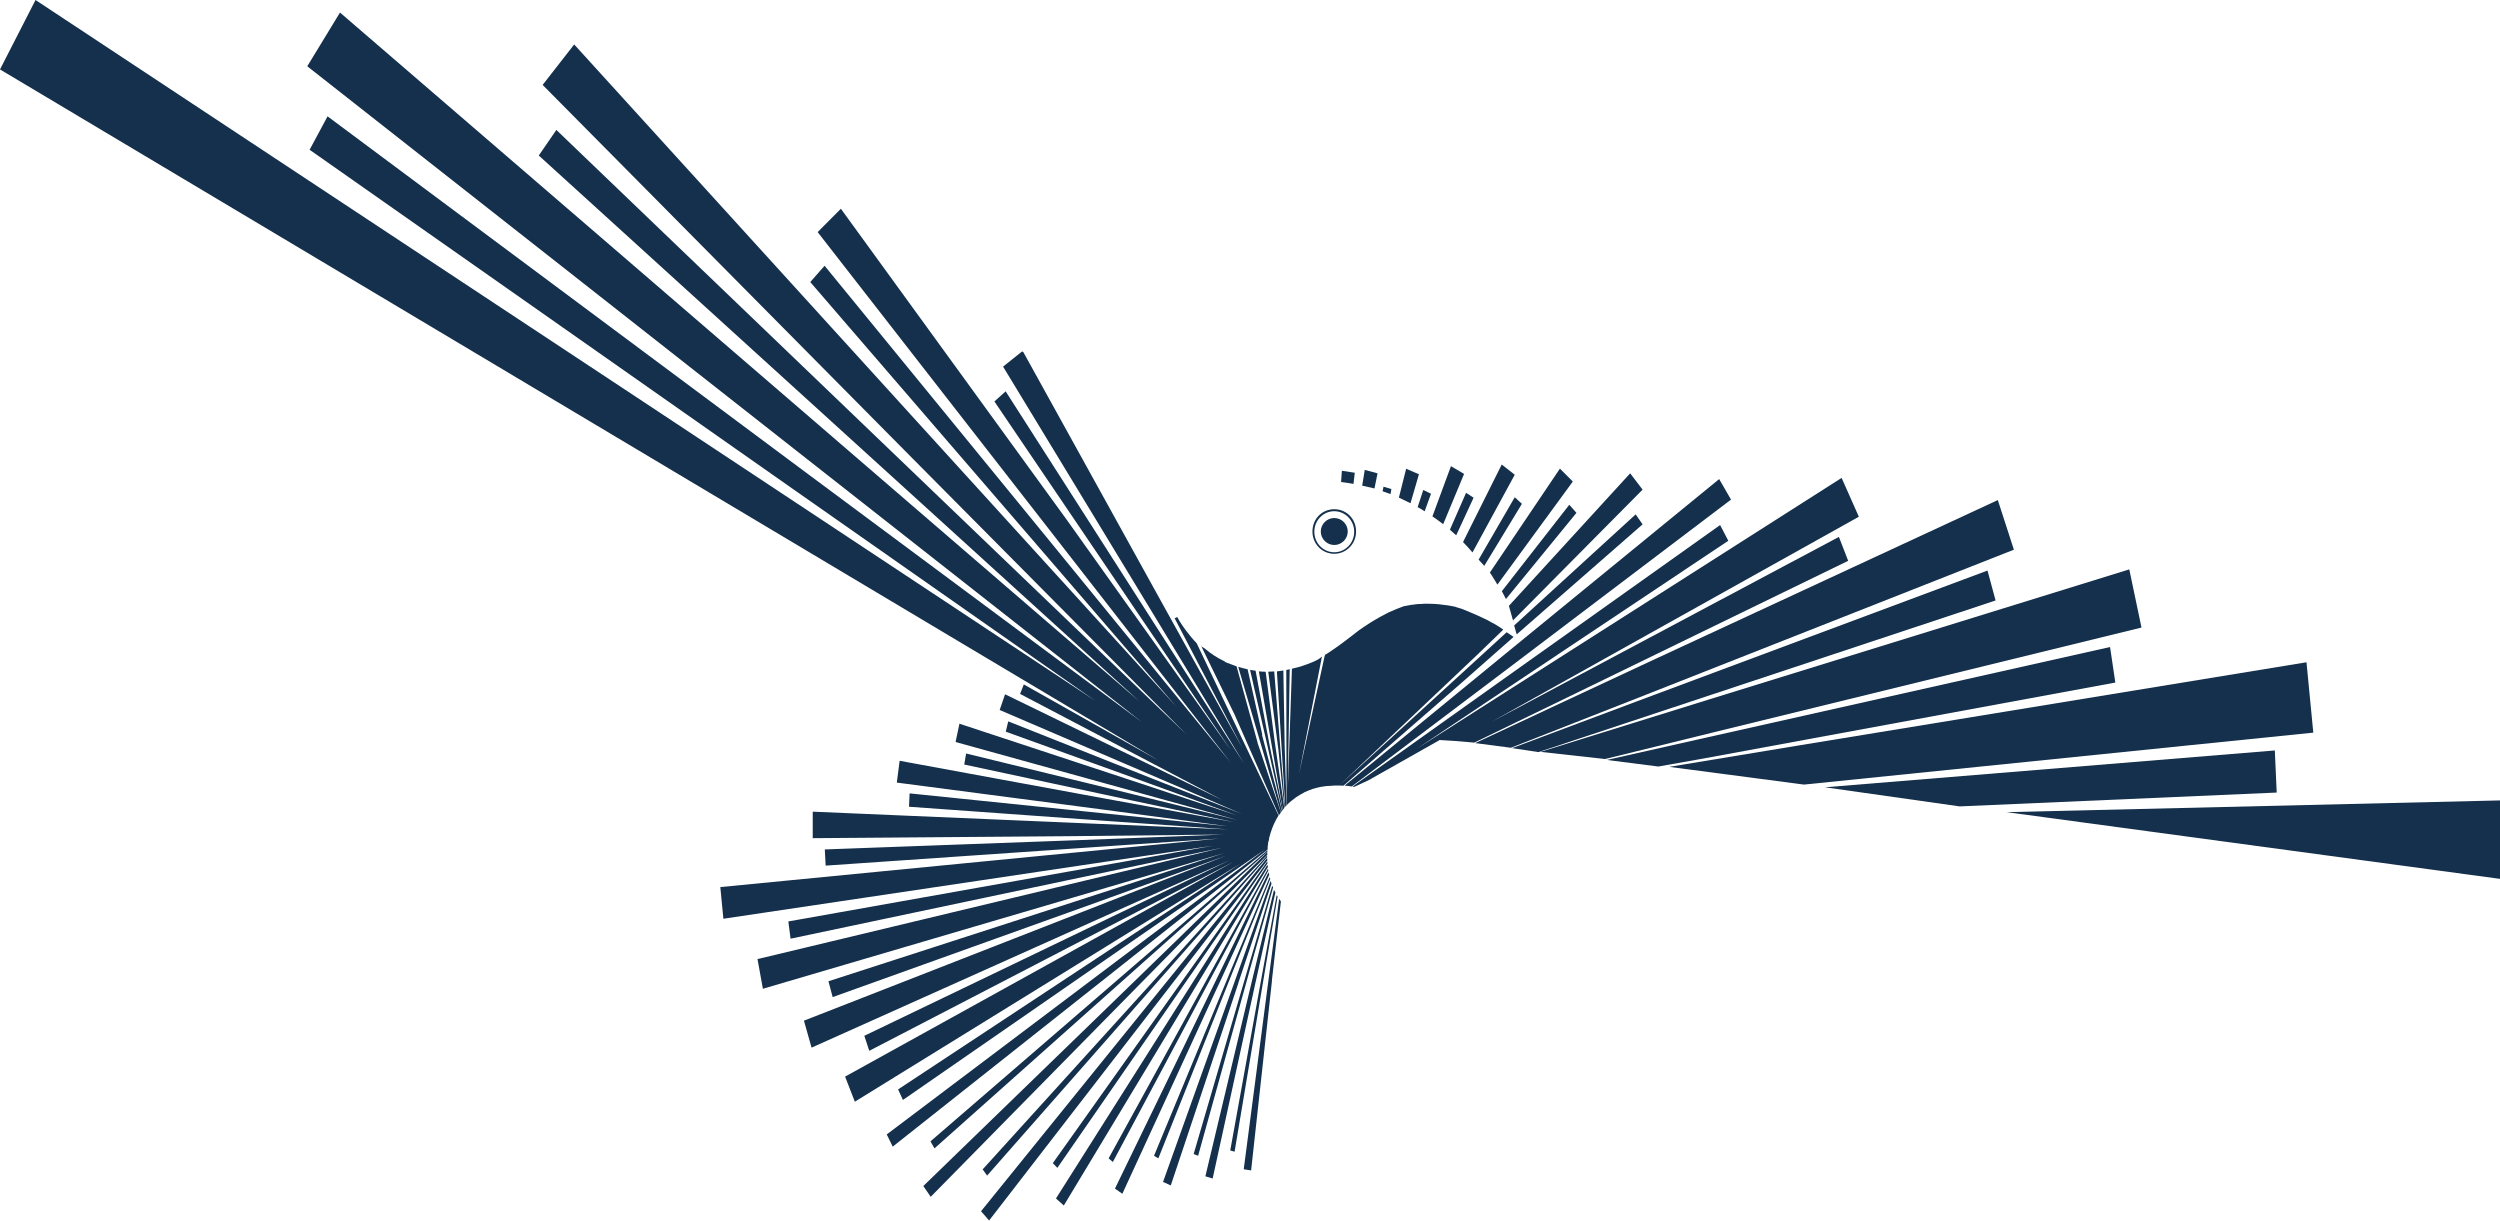
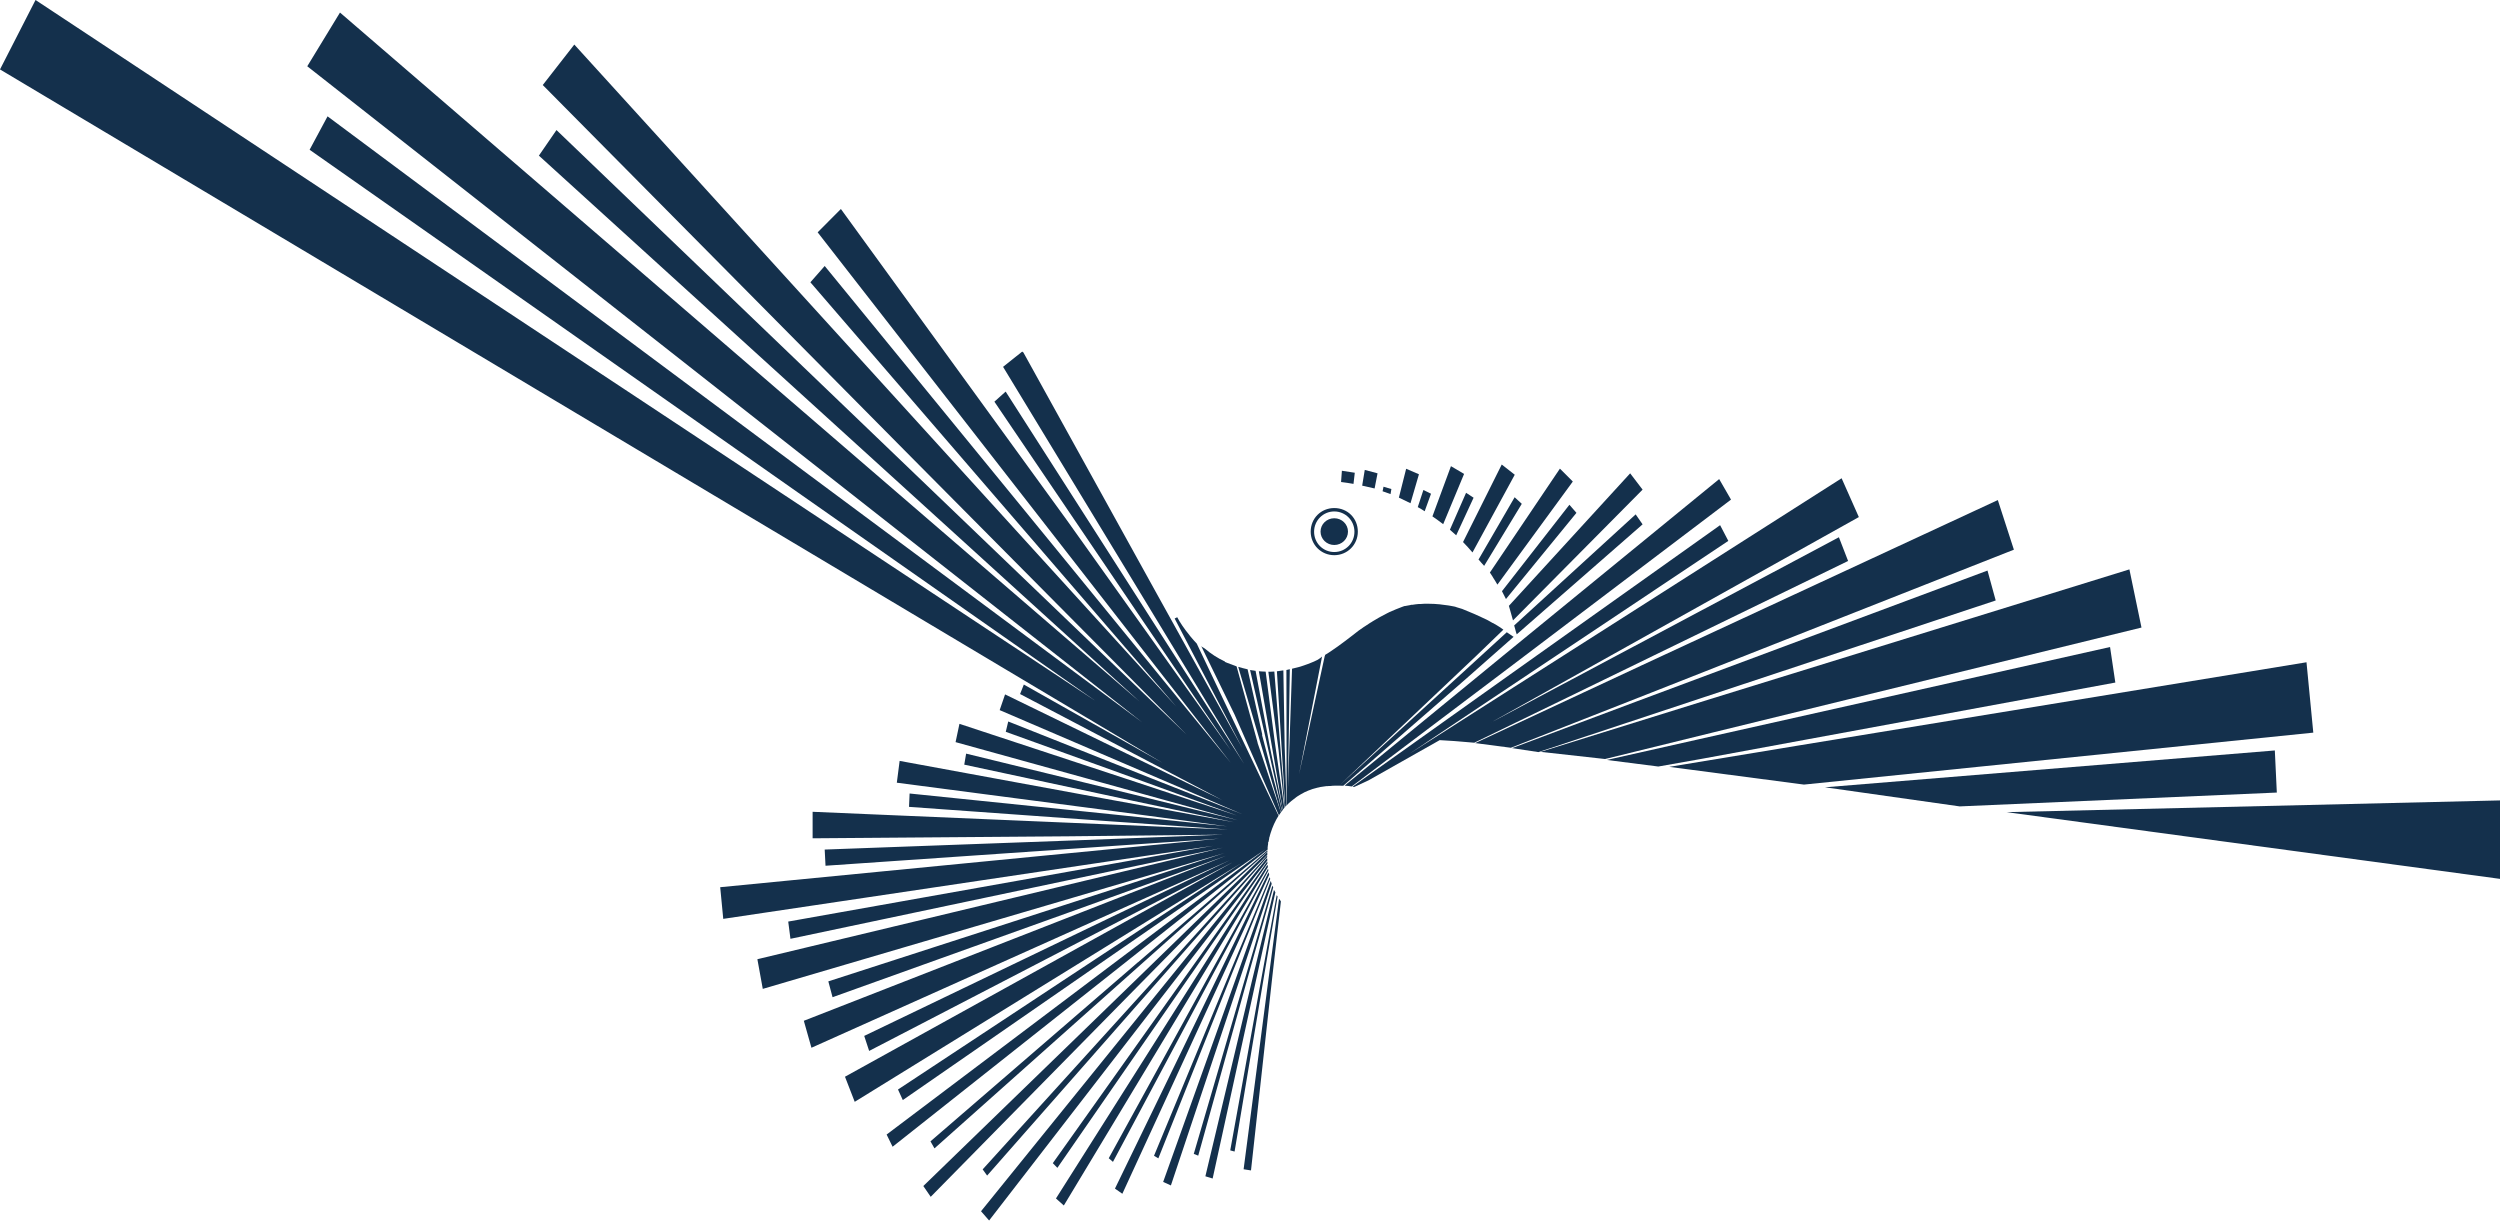
- <svg xmlns="http://www.w3.org/2000/svg" id="Layer_2" data-name="Layer 2" viewBox="287.42 0.00 213.17 104.07">
+ <svg xmlns="http://www.w3.org/2000/svg" id="Layer_2" data-name="Layer 2" viewBox="287.02 0.00 213.17 104.07">
  <g id="Layer_1-2" data-name="Layer 1">
    <g>
-       <path d="M402.83,41.26l.11-.95-1.1-.17-.07.96c.35.04.71.1,1.06.16h0Z" fill="#14304c" />
-       <polygon points="404.88 40.36 403.79 40.07 403.57 41.41 404.62 41.65 404.88 40.36" fill="#14304c" />
-       <polygon points="408.41 40.44 407.32 39.97 406.7 42.43 407.69 42.91 408.41 40.44" fill="#14304c" />
-       <path d="M410.48,44.69l1.78-4.28-1.12-.66-1.58,4.28c.31.21.62.44.91.66h0Z" fill="#14304c" />
-       <path d="M412.98,47.1h0s3.6-6.62,3.6-6.62l-1.11-.87-3.3,6.61c.28.29.55.58.8.88Z" fill="#14304c" />
-       <path d="M414.72,49.23c.13.2.25.39.38.62h0s6.43-8.79,6.43-8.79l-1.1-1.1-5.97,8.86c.09.15.18.28.26.4Z" fill="#14304c" />
-       <polygon points="416.43 52.9 427.48 41.75 426.42 40.36 416.08 51.66 416.43 52.9" fill="#14304c" />
-       <polygon points="484.67 62.47 484.09 56.47 440.63 63.59 429.75 65.39 441.24 66.9 484.67 62.47" fill="#14304c" />
-       <polygon points="406.06 41.7 405.39 41.5 405.31 41.89 405.99 42.13 406.06 41.7" fill="#14304c" />
-       <path d="M408.9,43.59h0s.54-1.49.54-1.49l-.66-.32-.48,1.46c.18.1.37.21.58.35Z" fill="#14304c" />
-       <path d="M411.59,45.64h0s1.48-3.2,1.48-3.2l-.64-.42-1.38,3.15c.19.17.37.32.53.47Z" fill="#14304c" />
-       <path d="M413.5,47.72s.09.1.17.19l.04.04c.1.12.22.24.27.3h0s3.21-5.29,3.21-5.29l-.61-.56-3.09,5.33Z" fill="#14304c" />
-       <polygon points="415.48 50.41 415.83 51.08 421.84 43.73 421.23 43.04 415.48 50.41" fill="#14304c" />
-       <path d="M416.53,53.33c.04.12.07.25.1.36.03.13.07.27.12.4h0s10.73-9.38,10.73-9.38l-.59-.85-10.37,9.48Z" fill="#14304c" />
-       <path d="M402.07,66.99c.2.01.4.04.61.07h0s13.46-10.16,13.46-10.16l18.88-14.3-1.01-1.75-18.45,15.08-13.49,11.06Z" fill="#14304c" />
-       <path d="M396.48,69.51c.05-.08.1-.16.16-.23l-2-5.97h.02s-.02-.04-.02-.04l-1.78-6.45c-.25-.09-.5-.18-.8-.3l-.19-.08v-.03c-.64-.3-1.22-.68-1.72-1.11-.05-.03-.1-.06-.14-.09h-.02s-.1-.08-.14-.11h0s2.84,5.83,2.84,5.83l3.78,8.59Z" fill="#14304c" />
-       <path d="M407.6,64.26l8.41-5.62,18.78-12.53-.7-1.34-18.47,13.13-12.88,9.17s.05,0,.07.01c.03,0,.06,0,.09.01h0s1.21-.56,1.21-.56l6.07-3.43,1.28.08,1.67.14,7.95-3.86,23.93-11.64-.79-2.04-29.66,15.79,31.36-17.51-1.47-3.31-23.66,15.08-13.19,8.41Z" fill="#14304c" />
-       <path d="M395.49,72.57s0-.02,0-.04v-.03l-11.03,9.54-17.7,15.28.34.6,28.39-25.29s0-.03,0-.05Z" fill="#14304c" />
-       <path d="M395.48,72.87c0-.06,0-.12,0-.19v-.02s-11.12,10.81-11.12,10.81l-18.21,17.66.63.92,17.86-18.16,10.84-11v-.02Z" fill="#14304c" />
-       <polygon points="413.23 63.35 413.23 63.35 413.19 63.36 416.25 63.76 428.17 59.08 459.14 46.87 457.77 42.64 427.4 56.73 413.23 63.35" fill="#14304c" />
-       <polygon points="418.77 64.11 424.28 64.72 433.63 62.42 470.02 53.51 468.98 48.55 433.05 59.67 418.77 64.11" fill="#14304c" />
-       <polygon points="424.43 64.8 428.82 65.36 432.49 64.71 467.79 58.2 467.34 55.17 432.25 63.04 424.43 64.8" fill="#14304c" />
-       <path d="M386.36,83l-15.15,16.71.38.53,23.88-27.15s0-.05,0-.08c0-.01,0-.03,0-.05v-.02s-9.11,10.06-9.11,10.06Z" fill="#14304c" />
-       <polygon points="418.6 64.13 457.58 51.2 456.89 48.65 427 59.8 416.38 63.78 416.38 63.78 416.35 63.79 418.6 64.13" fill="#14304c" />
-       <path d="M386.55,65.04l-11.83-6.68-.32.81,17.27,9.06-18.55-9.03-.46,1.34,12.56,5.39,8.09,3.47-7.66-3.02-12.26-4.87-.21.88,12.33,4.45,7.39,2.69-9.14-3.03-14.53-4.79-.33,1.56,24.06,6.66-8.87-2.19-14.29-3.49-.16.94,14.37,3.08,8.62,1.83-11.06-2.02-17.44-3.21-.24,1.86,17.57,2.3,10.6,1.42-9.96-1.04-17.12-1.76-.05,1.14,17.14,1.23,10.05.7-35.4-1.51v2.26s21.84-.17,21.84-.17l13.16-.14-12.43.48-21.54.79.07,1.38,33.55-2.31-15.65,1.52-26.88,2.62.26,2.7,41.77-6.23-12.47,2.23-23.76,4.23.19,1.47,23.65-4.99,13.22-2.78-14.12,3.38-25.57,6.13.46,2.53,25.34-7.45,14.02-4.13-11.66,3.79-22.11,7.15.36,1.35,21.89-7.85,11.66-4.21-12.45,4.87-23.55,9.2.65,2.3,35.67-15.99-10.58,5.08-20.59,9.9.42,1.28,20.38-10.57,10.7-5.56-33.14,18.33.83,2.14,21.33-13.17,11.61-7.17-10.13,6.67-19.12,12.62.41.9,18.93-13.1,11.98-8.28-12.42,9.34-19.87,14.98.51,1.04,19.63-15.54,12.33-9.78s0-.07.01-.1c0,0,0-.02,0-.03v-.04s0-.04,0-.04v-.05s.01,0,.01,0v-.07c.02-.08.03-.16.03-.24v-.09s.03-.01.03-.01c0-.01.03-.14.03-.14.01-.05.02-.1.03-.15v-.06s.03-.08.04-.12l.03-.12s.05-.17.05-.17c.17-.54.39-1.03.68-1.49l-6.98-14.68c-.15-.16-.33-.35-.5-.56-.04-.04-.08-.09-.11-.14-.45-.55-.83-1.11-1.05-1.54l-.22.11,5.77,11.05-7.32-13.21-11.35-20.53-.1-.07-1.63,1.3,20.56,33.87-8.22-12.82-12.12-18.94-.96.86,12.55,18.53,7.64,11.24-14-19.65-19.28-26.55-1.98,1.99,35.21,45.23-14.75-18.06-19.87-24.3-1.22,1.39,20.4,23.66,10.8,12.53-20.85-22.92-30.48-33.53-2.69,3.45,31.67,31.98,23.23,23.41-53.73-51.55-1.5,2.18,51.22,46.55-27.72-23.89L316.41,1.07l-2.79,4.58,41.72,32.79,29.47,23.15-28.47-21.15-40.99-30.52-1.53,2.85,41.66,29.24,25.31,17.73-39.05-25.84L290.45,0l-3.03,5.92,85.4,50.95,13.73,8.18Z" fill="#14304c" />
-       <path d="M395.48,73.31s0-.1-.02-.15l-9.06,11.17-15.33,18.95.69.79,23.72-30.69v-.07Z" fill="#14304c" />
-       <path d="M396.64,69.27s.06-.08.09-.13l-1.68-6.4-.02-.09h.02s0-.02,0-.02h0s-1.25-5.56-1.25-5.56c-.28-.06-.56-.14-.8-.21h0l1.73,5.91,1.91,6.5Z" fill="#14304c" />
-       <path d="M395.87,83.62l.77-6.76c-.04-.05-.07-.1-.11-.17l-.04-.04-.91,6.92-2.11,16.13.63.1,1.78-16.18Z" fill="#14304c" />
-       <path d="M394.49,83.72l1.68-7.63-.04-.07s-.05-.09-.08-.14l-1.88,7.76-3.97,16.66.62.19,3.67-16.78Z" fill="#14304c" />
-       <path d="M395.24,83l1.12-6.55s-.02-.03-.03-.05c-.01-.02-.03-.04-.05-.07l-1.22,6.63-2.74,15.14.37.1,2.55-15.19Z" fill="#14304c" />
-       <path d="M397.12,68.68l-.16-5.09-.11-6.42c-.19.03-.37.06-.55.08l.71,11.55s.07-.08.11-.12Z" fill="#14304c" />
-       <path d="M397.99,67.95l.07-.05c.17-.11.36-.22.55-.32l.05-.03c.12-.06.25-.11.34-.15h.01s.06-.03.06-.03h.02s.26-.1.26-.1l.11-.03c.11-.03.23-.06.33-.09h.05s.02-.02.02-.02h.04s.07-.02.11-.03l.2-.03c.11-.02.22-.04.34-.05.01,0,.02,0,.03,0h.03s.01,0,.01,0h.04s.06,0,.09-.01h.13s.19-.02.19-.02c.1,0,.19-.01.29-.01.02,0,.03,0,.05,0,.01,0,.03,0,.04,0,.01,0,.03,0,.05,0,.01,0,.03,0,.04,0,.01,0,.02,0,.04,0,.01,0,.02,0,.03,0,.1,0,.19,0,.29.01h.08s10.41-9.07,10.41-9.07l4.09-3.61-.59-.4-14.23,13.02,11.62-11,2.32-2.24c-.09-.07-.17-.13-.25-.18-.18-.12-.38-.24-.63-.38,0,0-.01,0-.02-.01h-.02c-.11-.07-.22-.13-.33-.19-.06-.03-.11-.06-.17-.09-.16-.08-.31-.15-.45-.21l-.1-.05h0s0,0,0,0c-.18-.08-.37-.17-.56-.25l-.94-.39h0s-.05-.02-.05-.02c-.14-.04-.29-.09-.46-.14l-.11-.04h0s-.08-.02-.08-.02c-.17-.04-.3-.06-.43-.08l-.13-.02c-.19-.03-.37-.05-.55-.07l-.14-.02c-.31-.03-.63-.05-.96-.05h-.08s-.07,0-.07,0c-.17,0-.33,0-.5.02h-.12s-.04,0-.04,0c-.18.01-.37.04-.57.07h-.12s-.04.02-.04.02c-.19.03-.34.06-.49.09h-.05s-.04.02-.04.02l-.14.05c-.35.13-.71.28-1.07.44l-.08.04-.12.06c-.16.08-.34.17-.53.28l-.11.06-.09.05c-.17.1-.34.2-.51.3l-.09.06-.12.07c-.15.09-.3.19-.44.29l-.11.07-.1.07c-.11.08-.22.15-.33.23-.25.2-.48.38-.71.55-.17.13-.33.25-.5.38,0,0-.35.26-.42.31l-.15.11c-.13.09-.26.18-.39.27-.25.18-.47.32-.69.45l-.02.09h-.01s-2.19,10.09-2.19,10.09l1.96-10.04c-.1.09-.21.18-.36.27l-.08.04c-.07.04-.15.08-.25.12-.09.04-.18.08-.27.11-.09.04-.19.07-.28.11-.1.04-.21.08-.31.11-.1.03-.2.07-.3.1-.06.02-.12.04-.18.05-.17.05-.32.08-.49.12-.01,0-.02,0-.04.01l-.35,10.24.16-10.2-.12.03c-.06.01-.11.03-.17.04l.02,11.54c.25-.26.53-.49.84-.71Z" fill="#14304c" />
-       <path d="M396.91,68.92l.02-.02-.82-5.68-.77-5.94c-.17,0-.34-.02-.53-.03h-.05s2.05,11.79,2.05,11.79c.03-.04.06-.08.1-.12Z" fill="#14304c" />
-       <path d="M396.94,68.87s.04-.04.05-.06l-.92-11.56c-.13,0-.26.02-.39.02h-.12s.87,6.68.87,6.68l.51,4.92Z" fill="#14304c" />
-       <path d="M396.74,69.13s.05-.06.07-.09l-1.11-5.37-1.22-6.48c-.06,0-.12-.02-.18-.03h-.03c-.09-.02-.17-.03-.26-.04l1.51,6.6,1.22,5.41Z" fill="#14304c" />
-       <path d="M395.55,74.15s0-.04-.02-.06l-4.8,8.68-8.78,16,.36.31,8.63-16.18,4.63-8.67s0-.05,0-.08Z" fill="#14304c" />
-       <path d="M391.33,83.96l4.31-9.36v-.02c-.02-.07-.03-.13-.06-.2l-4.57,9.4-8.52,17.57.63.44,8.2-17.82Z" fill="#14304c" />
-       <path d="M393.9,83.01l2.05-7.25.02-.08v-.02s-.04-.09-.07-.13l-2.18,7.41-4.52,15.46.38.15,4.32-15.53Z" fill="#14304c" />
-       <path d="M389.01,83.05l6.48-9.41s0-.06,0-.1c0-.02,0-.05-.02-.08l-6.68,9.39-11.6,16.33.39.4,11.43-16.54Z" fill="#14304c" />
-       <path d="M395.53,73.94v-.06s-.02-.09-.04-.14l-6.51,10.25-11.52,18.2.67.6,11.15-18.5,6.24-10.34Z" fill="#14304c" />
-       <path d="M392.5,82.94l3.23-8s-.01-.04-.02-.06c0-.03-.02-.05-.03-.08l-3.36,8.06-6.5,15.69.37.22,6.31-15.83Z" fill="#14304c" />
-       <path d="M393.01,83.81l2.83-8.46s-.03-.08-.04-.12v-.03s-.04-.08-.04-.08l-3.05,8.54-6.12,17.12.66.3,5.77-17.27Z" fill="#14304c" />
-       <polygon points="443.03 67.13 454.52 68.76 481.55 67.58 481.39 63.99 443.03 67.13" fill="#14304c" />
-       <polygon points="500.59 74.94 500.59 68.25 458.52 69.25 500.59 74.94" fill="#14304c" />
-       <path d="M401.19,47.22c1.01,0,1.86-.83,1.86-1.9s-.81-1.9-1.86-1.9-1.86.83-1.86,1.9.83,1.9,1.86,1.9ZM401.19,43.59c.93,0,1.7.78,1.7,1.75s-.76,1.75-1.7,1.75-1.7-.78-1.7-1.75.76-1.75,1.7-1.75Z" fill="#14304c" />
-       <path d="M401.19,46.47c.63,0,1.15-.52,1.15-1.15s-.52-1.15-1.15-1.15-1.15.52-1.15,1.15.52,1.15,1.15,1.15Z" fill="#14304c" />
+       <g>
+         <path d="M400.79,43.32c-1.13,0-2.01.88-2.01,2.01s.9,2.01,2.01,2.01,2.01-.88,2.01-2.01-.87-2.01-2.01-2.01ZM400.79,47.07c-.96,0-1.72-.77-1.72-1.73s.77-1.73,1.72-1.73,1.72.77,1.72,1.73-.76,1.73-1.72,1.73Z" fill="#14304c" />
+         <ellipse cx="400.79" cy="45.33" rx="1.17" ry="1.14" fill="#14304c" />
+       </g>
+       <path d="M402.43,41.26l.11-.95-1.1-.17-.07.96c.35.04.71.1,1.06.16h0Z" fill="#14304c" />
+       <polygon points="404.48 40.36 403.39 40.07 403.17 41.41 404.23 41.65 404.48 40.36" fill="#14304c" />
+       <polygon points="408.01 40.44 406.92 39.97 406.3 42.43 407.29 42.91 408.01 40.44" fill="#14304c" />
+       <path d="M410.08,44.69l1.78-4.28-1.12-.66-1.58,4.28c.31.21.62.44.91.66h0Z" fill="#14304c" />
+       <path d="M412.58,47.1h0s3.6-6.62,3.6-6.62l-1.11-.87-3.3,6.61c.28.29.55.58.8.88Z" fill="#14304c" />
+       <path d="M414.32,49.23c.13.2.25.39.38.62h0s6.43-8.79,6.43-8.79l-1.1-1.1-5.97,8.86c.09.15.18.28.26.4Z" fill="#14304c" />
+       <polygon points="416.03 52.9 427.08 41.75 426.02 40.36 415.68 51.66 416.03 52.9" fill="#14304c" />
+       <polygon points="483.69 56.47 440.24 63.59 429.35 65.39 440.84 66.9 484.27 62.47 483.69 56.47" fill="#14304c" />
+       <polygon points="405.66 41.7 404.99 41.5 404.91 41.89 405.59 42.13 405.66 41.7" fill="#14304c" />
+       <path d="M408.5,43.59h0s.54-1.49.54-1.49l-.65-.32-.48,1.46c.18.1.37.21.58.35Z" fill="#14304c" />
+       <path d="M411.19,45.64h0s1.48-3.2,1.48-3.2l-.64-.42-1.38,3.15c.19.17.37.32.53.47Z" fill="#14304c" />
+       <path d="M413.1,47.72s.09.1.17.19l.03.04c.1.12.22.24.27.3h0s3.21-5.29,3.21-5.29l-.61-.56-3.09,5.33Z" fill="#14304c" />
+       <polygon points="415.09 50.41 415.43 51.08 421.44 43.73 420.84 43.04 415.09 50.41" fill="#14304c" />
+       <path d="M416.13,53.33c.04.12.07.25.1.36.03.13.07.27.12.4h0s10.73-9.38,10.73-9.38l-.59-.85-10.37,9.48Z" fill="#14304c" />
+       <path d="M434.62,42.6l-1.01-1.75-18.45,15.08-13.49,11.06c.2.01.4.04.61.07h0s13.46-10.16,13.46-10.16l18.88-14.3Z" fill="#14304c" />
+       <path d="M396.08,69.51c.05-.08.1-.16.16-.23l-2-5.97h.02s-.02-.04-.02-.04l-1.78-6.45c-.25-.09-.5-.18-.8-.3l-.19-.08v-.03c-.64-.3-1.22-.68-1.72-1.11-.05-.03-.1-.06-.14-.09h-.02c-.05-.05-.1-.08-.14-.11h0s2.84,5.83,2.84,5.83l3.78,8.59Z" fill="#14304c" />
+       <path d="M444.61,47.85l-.79-2.04-29.66,15.79,31.36-17.51-1.47-3.31-23.66,15.08-13.19,8.41,8.41-5.62,18.78-12.53-.7-1.34-18.47,13.13-12.88,9.17s.05,0,.07.01c.03,0,.06,0,.09.01h0s1.21-.56,1.21-.56l6.07-3.43,1.28.08,1.67.14,7.95-3.86,23.93-11.64Z" fill="#14304c" />
+       <path d="M384.06,82.04l-17.7,15.28.34.6,28.39-25.29s0-.03,0-.05c0-.01,0-.03,0-.04v-.03l-11.03,9.54Z" fill="#14304c" />
+       <path d="M395.08,72.89v-.02c0-.06,0-.12,0-.19v-.02s-11.12,10.81-11.12,10.81l-18.21,17.66.63.92,17.86-18.16,10.84-11Z" fill="#14304c" />
+       <polygon points="458.74 46.87 457.37 42.64 427.01 56.73 412.83 63.35 412.83 63.35 412.79 63.36 415.85 63.76 427.77 59.08 458.74 46.87" fill="#14304c" />
+       <polygon points="469.62 53.51 468.59 48.55 432.65 59.67 418.38 64.11 423.88 64.72 433.23 62.42 469.62 53.51" fill="#14304c" />
+       <polygon points="467.39 58.2 466.94 55.17 431.85 63.04 424.03 64.8 428.42 65.36 432.09 64.71 467.39 58.2" fill="#14304c" />
+       <path d="M385.96,83l-15.15,16.71.38.53,23.88-27.15s0-.05,0-.08c0-.01,0-.03,0-.05v-.02s-9.11,10.06-9.11,10.06Z" fill="#14304c" />
+       <polygon points="456.49 48.65 426.6 59.8 415.98 63.78 415.98 63.78 415.95 63.79 418.2 64.13 457.19 51.2 456.49 48.65" fill="#14304c" />
+       <path d="M395.1,72.47s0-.07.01-.1c0,0,0-.02,0-.03v-.04s0-.04,0-.04v-.05s.01,0,.01,0v-.07c.02-.08.03-.16.03-.24v-.09s.03-.01.03-.01c0-.01.03-.14.03-.14.01-.05.02-.1.03-.15v-.06s.03-.08.04-.12l.03-.12s.05-.17.05-.17c.17-.54.39-1.03.68-1.49l-6.98-14.68c-.15-.16-.33-.35-.5-.56-.04-.04-.08-.09-.11-.14-.45-.55-.83-1.11-1.05-1.54l-.22.11,5.77,11.05-7.32-13.21-11.35-20.53-.1-.07-1.63,1.3,20.56,33.87-8.22-12.82-12.12-18.94-.96.86,12.55,18.53,7.64,11.24-14-19.65-19.28-26.55-1.98,1.99,35.22,45.23-14.75-18.06-19.87-24.3-1.22,1.39,20.4,23.66,10.8,12.52-20.85-22.92-30.48-33.53-2.69,3.45,31.67,31.98,23.23,23.41-53.73-51.55-1.5,2.18,51.22,46.55-27.72-23.89L316.01,1.07l-2.79,4.58,41.72,32.79,29.47,23.15-28.47-21.15-40.99-30.52-1.53,2.85,41.66,29.24,25.31,17.73-39.05-25.84L290.05,0l-3.03,5.92,85.4,50.95,13.73,8.18-11.83-6.68-.32.81,17.27,9.06-18.55-9.03-.46,1.34,12.56,5.39,8.09,3.47-7.66-3.02-12.26-4.87-.21.88,12.33,4.45,7.39,2.69-9.14-3.03-14.53-4.79-.33,1.56,24.06,6.66-8.87-2.19-14.29-3.49-.16.94,14.37,3.08,8.62,1.83-11.06-2.02-17.44-3.21-.24,1.86,17.57,2.3,10.6,1.42-9.96-1.04-17.12-1.76-.05,1.14,17.13,1.23,10.05.7-35.4-1.51v2.26s21.84-.17,21.84-.17l13.16-.14-12.43.48-21.54.79.07,1.38,33.55-2.31-15.65,1.52-26.88,2.62.26,2.7,41.77-6.23-12.47,2.23-23.76,4.23.19,1.47,23.65-4.99,13.22-2.78-14.12,3.38-25.57,6.13.46,2.53,25.34-7.45,14.02-4.13-11.66,3.79-22.11,7.15.36,1.35,21.89-7.85,11.66-4.21-12.45,4.87-23.55,9.2.65,2.3,35.67-15.99-10.58,5.08-20.59,9.9.42,1.28,20.38-10.57,10.7-5.56-33.14,18.33.83,2.14,21.33-13.17,11.61-7.17-10.13,6.67-19.12,12.62.41.9,18.93-13.1,11.98-8.28-12.42,9.34-19.87,14.98.51,1.04,19.63-15.54,12.33-9.78Z" fill="#14304c" />
+       <path d="M395.08,73.31s0-.1-.02-.15l-9.06,11.17-15.33,18.95.69.79,23.72-30.69v-.07Z" fill="#14304c" />
+       <path d="M394.63,62.65h.02v-.02h0s-1.25-5.56-1.25-5.56c-.28-.06-.56-.14-.8-.21h0l1.73,5.91,1.91,6.5s.06-.08.09-.13l-1.68-6.4-.02-.09Z" fill="#14304c" />
+       <path d="M396.08,76.65l-.91,6.92-2.11,16.13.63.1,1.78-16.18.77-6.76c-.04-.05-.07-.1-.11-.17l-.04-.04Z" fill="#14304c" />
+       <path d="M395.77,76.09l-.04-.07s-.05-.09-.08-.14l-1.88,7.76-3.97,16.66.62.19,3.67-16.78,1.68-7.63Z" fill="#14304c" />
+       <path d="M395.96,76.45s-.02-.03-.03-.05c-.01-.02-.03-.04-.05-.07l-1.22,6.63-2.74,15.13.37.1,2.55-15.19,1.12-6.55Z" fill="#14304c" />
+       <path d="M396.45,57.16c-.19.03-.37.06-.55.08l.71,11.55s.07-.08.11-.12l-.16-5.09-.11-6.42Z" fill="#14304c" />
+       <path d="M416.09,54.31l-.59-.4-14.23,13.02,11.62-11,2.32-2.24c-.09-.07-.17-.13-.25-.18-.18-.12-.38-.24-.63-.38,0,0-.01,0-.02-.01h-.02c-.11-.07-.22-.13-.33-.19-.06-.03-.11-.06-.17-.09-.16-.08-.31-.15-.45-.21l-.1-.05h0s0,0,0,0c-.18-.08-.37-.17-.56-.25l-.94-.39h0s-.05-.02-.05-.02c-.14-.04-.29-.09-.46-.14l-.11-.04h0s-.08-.02-.08-.02c-.17-.04-.3-.06-.43-.08l-.13-.02c-.19-.03-.37-.05-.55-.07l-.14-.02c-.31-.03-.63-.05-.96-.05h-.08s-.07,0-.07,0c-.17,0-.33,0-.5.02h-.12s-.04,0-.04,0c-.18.01-.37.04-.57.07h-.12s-.04.02-.04.02c-.19.03-.34.06-.49.09h-.05s-.04.02-.04.02l-.14.05c-.35.13-.71.28-1.07.44l-.08.04-.12.06c-.16.08-.34.17-.53.28l-.11.06-.09.05c-.17.1-.34.2-.51.3l-.09.06-.12.07c-.15.09-.3.19-.44.29l-.11.07-.1.07c-.11.08-.22.15-.33.23-.25.2-.48.38-.71.55-.17.13-.33.25-.5.38,0,0-.35.26-.42.31l-.15.11c-.13.09-.26.18-.39.27-.25.18-.47.32-.69.45l-.02.09h-.01s-2.19,10.09-2.19,10.09l1.96-10.04c-.1.09-.21.18-.36.27l-.08.04c-.07.04-.15.08-.25.12-.09.04-.18.08-.27.11-.09.04-.19.08-.28.11-.1.04-.21.08-.31.11-.1.03-.2.07-.3.1-.06.02-.12.04-.18.05-.17.05-.32.08-.49.12-.01,0-.02,0-.04.01l-.35,10.24.16-10.2-.12.03c-.06.01-.11.03-.17.04l.02,11.54c.25-.26.53-.49.84-.71l.07-.05c.17-.11.36-.22.55-.32l.05-.03c.12-.06.25-.11.34-.15h.01s.06-.03.06-.03h.02s.26-.1.26-.1l.11-.03c.11-.03.23-.06.33-.09h.05s.02-.02.02-.02h.04s.07-.02.11-.03l.2-.03c.11-.02.22-.04.34-.05.01,0,.02,0,.03,0h.03s.01,0,.01,0h.04s.06,0,.09-.01h.13s.19-.02.19-.02c.1,0,.19-.01.29-.01.02,0,.03,0,.05,0,.01,0,.03,0,.04,0,.01,0,.03,0,.05,0,.01,0,.03,0,.04,0,.01,0,.02,0,.04,0,.01,0,.02,0,.03,0,.1,0,.19,0,.29.01h.08s10.41-9.07,10.41-9.07l4.09-3.61Z" fill="#14304c" />
+       <path d="M394.94,57.27c-.17,0-.34-.02-.53-.03h-.05s2.05,11.79,2.05,11.79c.03-.04.06-.08.1-.12l.02-.02-.82-5.68-.77-5.94Z" fill="#14304c" />
+       <path d="M395.29,57.28h-.12s.87,6.68.87,6.68l.51,4.92s.04-.04.05-.06l-.92-11.56c-.13,0-.26.02-.39.02Z" fill="#14304c" />
+       <path d="M394.08,57.2c-.06,0-.12-.02-.18-.03h-.03c-.09-.02-.17-.03-.26-.04l1.51,6.6,1.22,5.41s.05-.06.07-.09l-1.11-5.37-1.22-6.48Z" fill="#14304c" />
+       <path d="M395.16,74.22s0-.05,0-.08c0-.02,0-.04-.02-.06l-4.8,8.68-8.78,16,.36.31,8.63-16.18,4.63-8.67Z" fill="#14304c" />
+       <path d="M395.24,74.6v-.02c-.02-.07-.03-.13-.06-.2l-4.57,9.4-8.52,17.57.63.44,8.2-17.82,4.31-9.36Z" fill="#14304c" />
+       <path d="M395.56,75.75l.02-.08v-.02s-.04-.09-.07-.13l-2.18,7.41-4.52,15.46.38.15,4.32-15.53,2.05-7.25Z" fill="#14304c" />
+       <path d="M388.61,83.05l6.48-9.41s0-.06,0-.1c0-.02,0-.05-.02-.08l-6.68,9.39-11.6,16.33.39.4,11.43-16.54Z" fill="#14304c" />
+       <path d="M395.13,73.94v-.06s-.02-.09-.04-.14l-6.51,10.25-11.52,18.2.67.6,11.15-18.5,6.24-10.34Z" fill="#14304c" />
+       <path d="M395.33,74.94s-.01-.04-.02-.06c0-.03-.02-.05-.03-.08l-3.36,8.06-6.5,15.69.37.22,6.31-15.83,3.23-8Z" fill="#14304c" />
+       <path d="M395.45,75.35s-.03-.08-.04-.12v-.03s-.04-.08-.04-.08l-3.05,8.54-6.12,17.12.66.3,5.77-17.27,2.83-8.46Z" fill="#14304c" />
+       <polygon points="480.99 63.99 442.63 67.13 454.12 68.76 481.16 67.58 480.99 63.99" fill="#14304c" />
+       <polygon points="500.19 68.25 458.12 69.25 500.19 74.94 500.19 68.25" fill="#14304c" />
    </g>
  </g>
</svg>
